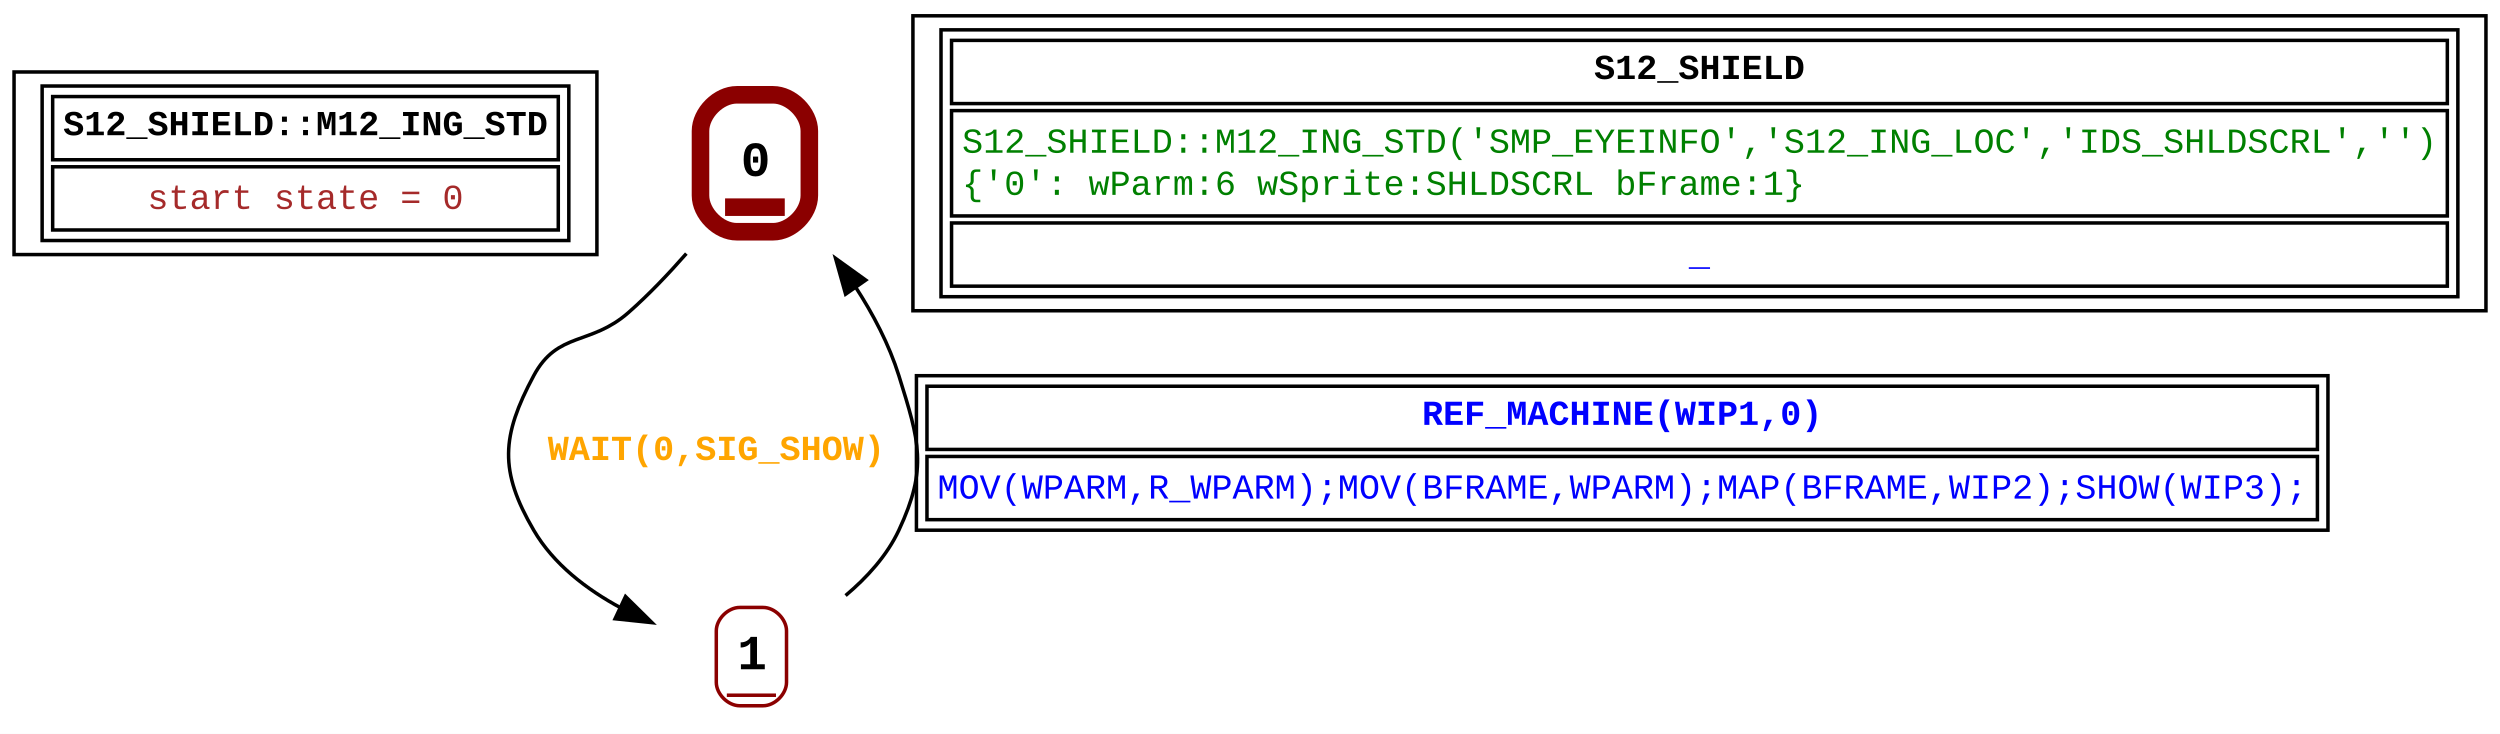
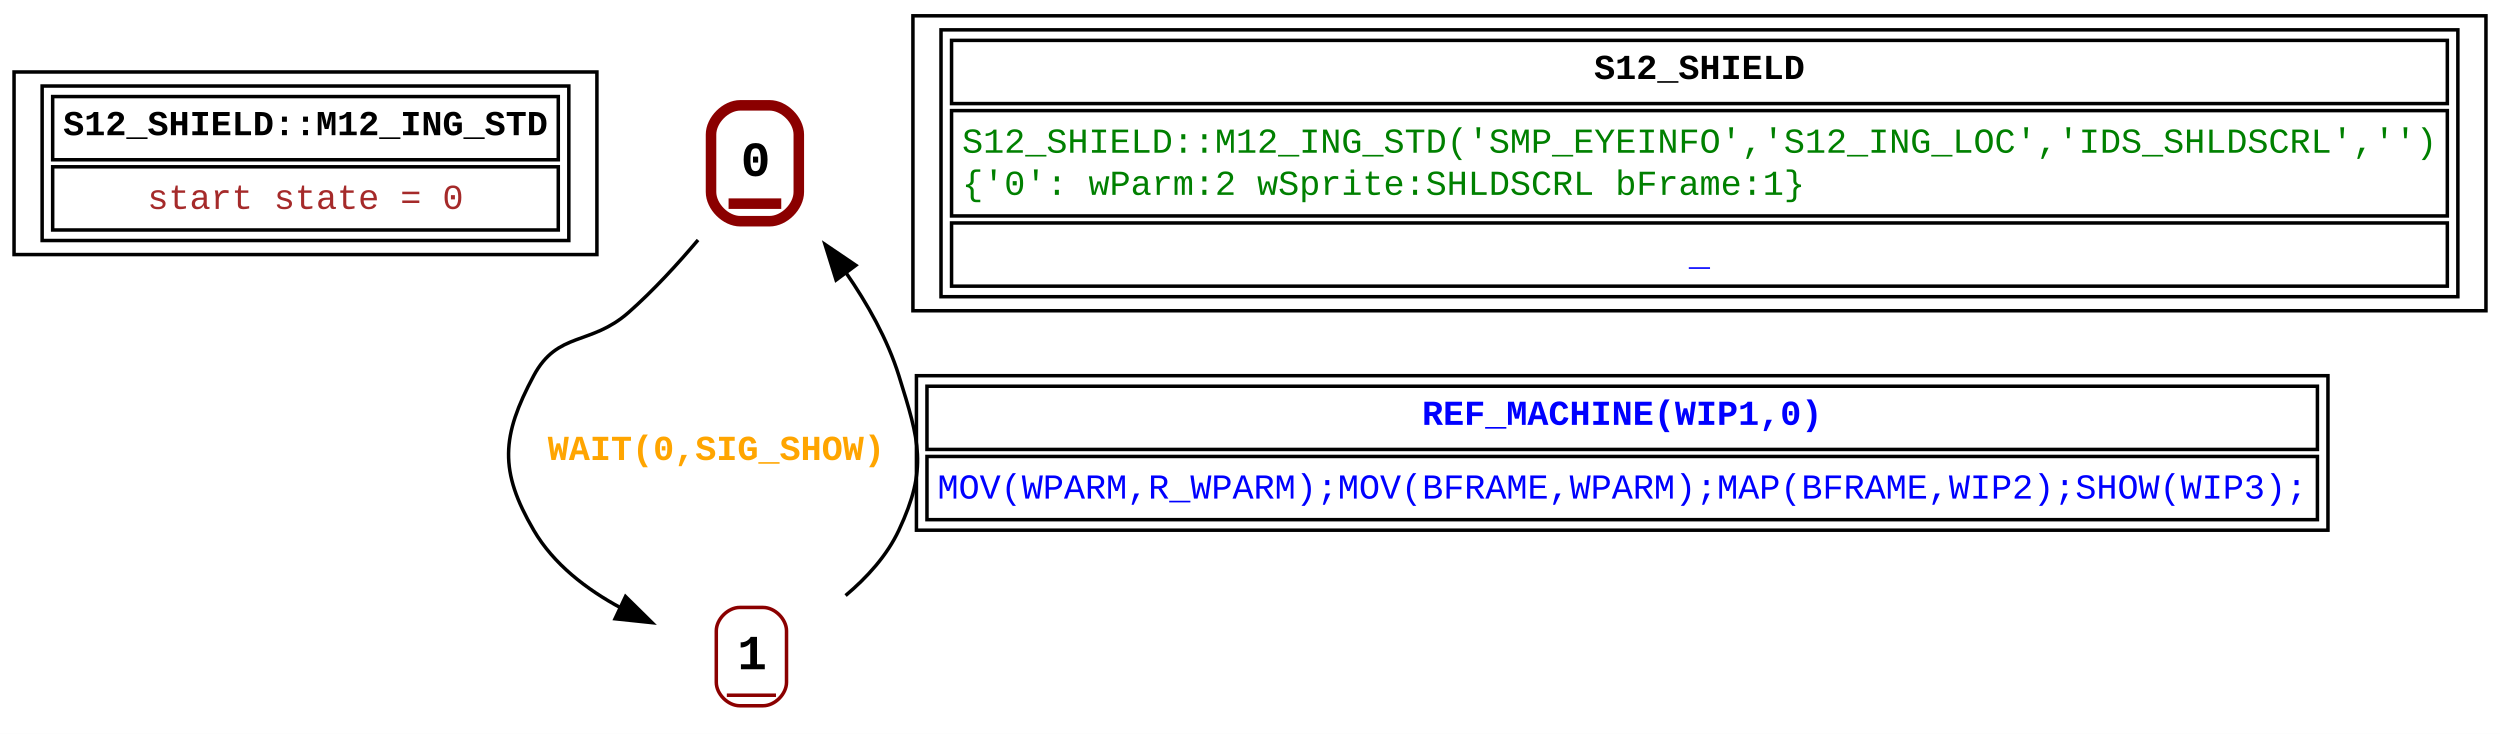
<svg xmlns="http://www.w3.org/2000/svg" width="712pt" height="209pt" viewBox="0.00 0.00 712.00 209.00">
  <g id="graph0" class="graph" transform="scale(1 1) rotate(0) translate(4 205)">
    <polygon fill="white" stroke="none" points="-4,4 -4,-205 708,-205 708,4 -4,4" />
    <g id="node1" class="node">
      <polygon fill="none" stroke="black" points="0,-132.5 0,-184.5 166,-184.5 166,-132.5 0,-132.5" />
      <polygon fill="none" stroke="black" points="11,-159.5 11,-177.5 155,-177.5 155,-159.5 11,-159.5" />
      <text text-anchor="start" x="14" y="-166.5" font-family="Courier New" font-weight="bold" font-size="10.00">S12_SHIELD::M12_ING_STD</text>
      <polygon fill="none" stroke="black" points="11,-139.5 11,-157.5 155,-157.5 155,-139.5 11,-139.5" />
      <text text-anchor="start" x="37.99" y="-145.5" font-family="Courier New" font-size="10.00" fill="brown">start state = 0</text>
      <polygon fill="none" stroke="black" points="8,-136.5 8,-180.5 158,-180.5 158,-136.5 8,-136.5" />
    </g>
    <g id="node2" class="node">
-       <polyline fill="none" stroke="darkred" stroke-width="5" points="202.5,-146 219.5,-146" />
+       <polyline fill="none" stroke="darkred" stroke-width="3" points="203.5,-147 218.5,-147" />
      <text text-anchor="start" x="207" y="-154.9" font-family="Courier New" font-weight="bold" font-size="14.00">0</text>
-       <path fill="none" stroke="darkred" stroke-width="5" d="M205.83,-139C205.83,-139 216.17,-139 216.17,-139 221.33,-139 226.5,-144.17 226.5,-149.33 226.5,-149.33 226.5,-167.67 226.5,-167.67 226.5,-172.83 221.33,-178 216.17,-178 216.17,-178 205.83,-178 205.83,-178 200.67,-178 195.5,-172.83 195.5,-167.67 195.5,-167.67 195.5,-149.33 195.5,-149.33 195.5,-144.17 200.67,-139 205.83,-139" />
+       <path fill="none" stroke="darkred" stroke-width="3" d="M206.83,-142C206.83,-142 215.17,-142 215.17,-142 219.33,-142 223.5,-146.17 223.5,-150.33 223.5,-150.33 223.5,-166.67 223.5,-166.67 223.5,-170.83 219.33,-175 215.17,-175 215.17,-175 206.83,-175 206.83,-175 202.67,-175 198.5,-170.83 198.5,-166.67 198.5,-166.67 198.5,-150.33 198.5,-150.33 198.5,-146.17 202.67,-142 206.83,-142" />
    </g>
    <g id="node3" class="node">
      <polyline fill="none" stroke="darkred" points="203,-7 217,-7" />
      <text text-anchor="start" x="206" y="-14.4" font-family="Courier New" font-weight="bold" font-size="14.00">1</text>
      <path fill="none" stroke="darkred" d="M206.67,-4C206.67,-4 213.33,-4 213.33,-4 216.67,-4 220,-7.33 220,-10.67 220,-10.67 220,-25.33 220,-25.33 220,-28.67 216.67,-32 213.33,-32 213.33,-32 206.67,-32 206.67,-32 203.33,-32 200,-28.67 200,-25.33 200,-25.33 200,-10.67 200,-10.67 200,-7.33 203.33,-4 206.67,-4" />
    </g>
    <g id="edge1" class="edge">
-       <path fill="none" stroke="black" d="M191.47,-132.78C186.39,-126.99 180.73,-121.04 175,-116 164.18,-106.47 154.81,-110.72 148,-98 138.77,-80.76 138.14,-70.89 148,-54 153.64,-44.33 163.05,-37.13 172.85,-31.85" />
+       <path fill="none" stroke="black" d="M194.8,-136.65C188.93,-129.71 182.01,-122.18 175,-116 164.18,-106.47 154.81,-110.72 148,-98 138.77,-80.76 138.14,-70.89 148,-54 153.64,-44.33 163.05,-37.13 172.85,-31.85" />
      <polygon fill="black" stroke="black" points="174.15,-35.11 181.7,-27.67 171.17,-28.78 174.15,-35.11" />
      <text text-anchor="start" x="152" y="-74" font-family="Courier New" font-weight="bold" font-size="10.00" fill="orange">WAIT(0,SIG_SHOW)</text>
    </g>
    <g id="edge2" class="edge">
-       <path fill="none" stroke="black" d="M236.82,-35.39C242.93,-40.53 248.62,-46.78 252,-54 260.29,-71.71 257.81,-79.33 252,-98 249.24,-106.86 244.66,-115.56 239.53,-123.46" />
-       <polygon fill="black" stroke="black" points="236.83,-121.22 233.97,-131.42 242.57,-125.23 236.83,-121.22" />
+       <path fill="none" stroke="black" d="M236.82,-35.39C242.93,-40.53 248.62,-46.78 252,-54 260.29,-71.71 257.81,-79.33 252,-98 248.77,-108.38 243.03,-118.55 236.85,-127.46" />
+       <polygon fill="black" stroke="black" points="234.12,-125.26 230.97,-135.38 239.74,-129.44 234.12,-125.26" />
      <polygon fill="none" stroke="black" points="260,-77 260,-95 656,-95 656,-77 260,-77" />
      <text text-anchor="start" x="400.99" y="-84" font-family="Courier New" font-weight="bold" font-size="10.00" fill="blue">REF_MACHINE(WIP1,0)</text>
      <polygon fill="none" stroke="black" points="260,-57 260,-75 656,-75 656,-57 260,-57" />
      <text text-anchor="start" x="263" y="-63" font-family="Courier New" font-size="10.00" fill="blue">MOV(WPARM,R_WPARM);MOV(BFRAME,WPARM);MAP(BFRAME,WIP2);SHOW(WIP3);</text>
      <polygon fill="none" stroke="black" points="257,-54 257,-98 659,-98 659,-54 257,-54" />
    </g>
    <g id="node4" class="node">
      <polygon fill="none" stroke="black" points="256,-116.5 256,-200.5 704,-200.5 704,-116.5 256,-116.5" />
      <polygon fill="none" stroke="black" points="267,-175.5 267,-193.5 693,-193.5 693,-175.5 267,-175.5" />
      <text text-anchor="start" x="450" y="-182.5" font-family="Courier New" font-weight="bold" font-size="10.00">S12_SHIELD</text>
      <polygon fill="none" stroke="black" points="267,-143.5 267,-173.5 693,-173.5 693,-143.5 267,-143.5" />
      <text text-anchor="start" x="270" y="-161.5" font-family="Courier New" font-size="10.00" fill="green">S12_SHIELD::M12_ING_STD('SMP_EYEINFO','S12_ING_LOC','IDS_SHLDSCRL','')</text>
-       <text text-anchor="start" x="270" y="-149.5" font-family="Courier New" font-size="10.00" fill="green">{'0': wParm:6 wSprite:SHLDSCRL bFrame:1}</text>
+       <text text-anchor="start" x="270" y="-149.5" font-family="Courier New" font-size="10.00" fill="green">{'0': wParm:2 wSprite:SHLDSCRL bFrame:1}</text>
      <polygon fill="none" stroke="black" points="267,-123.5 267,-141.5 693,-141.5 693,-123.5 267,-123.5" />
      <text text-anchor="start" x="477" y="-129.5" font-family="Courier New" font-size="10.00" fill="blue">_</text>
      <polygon fill="none" stroke="black" points="264,-120.5 264,-196.5 696,-196.5 696,-120.5 264,-120.5" />
    </g>
  </g>
</svg>
